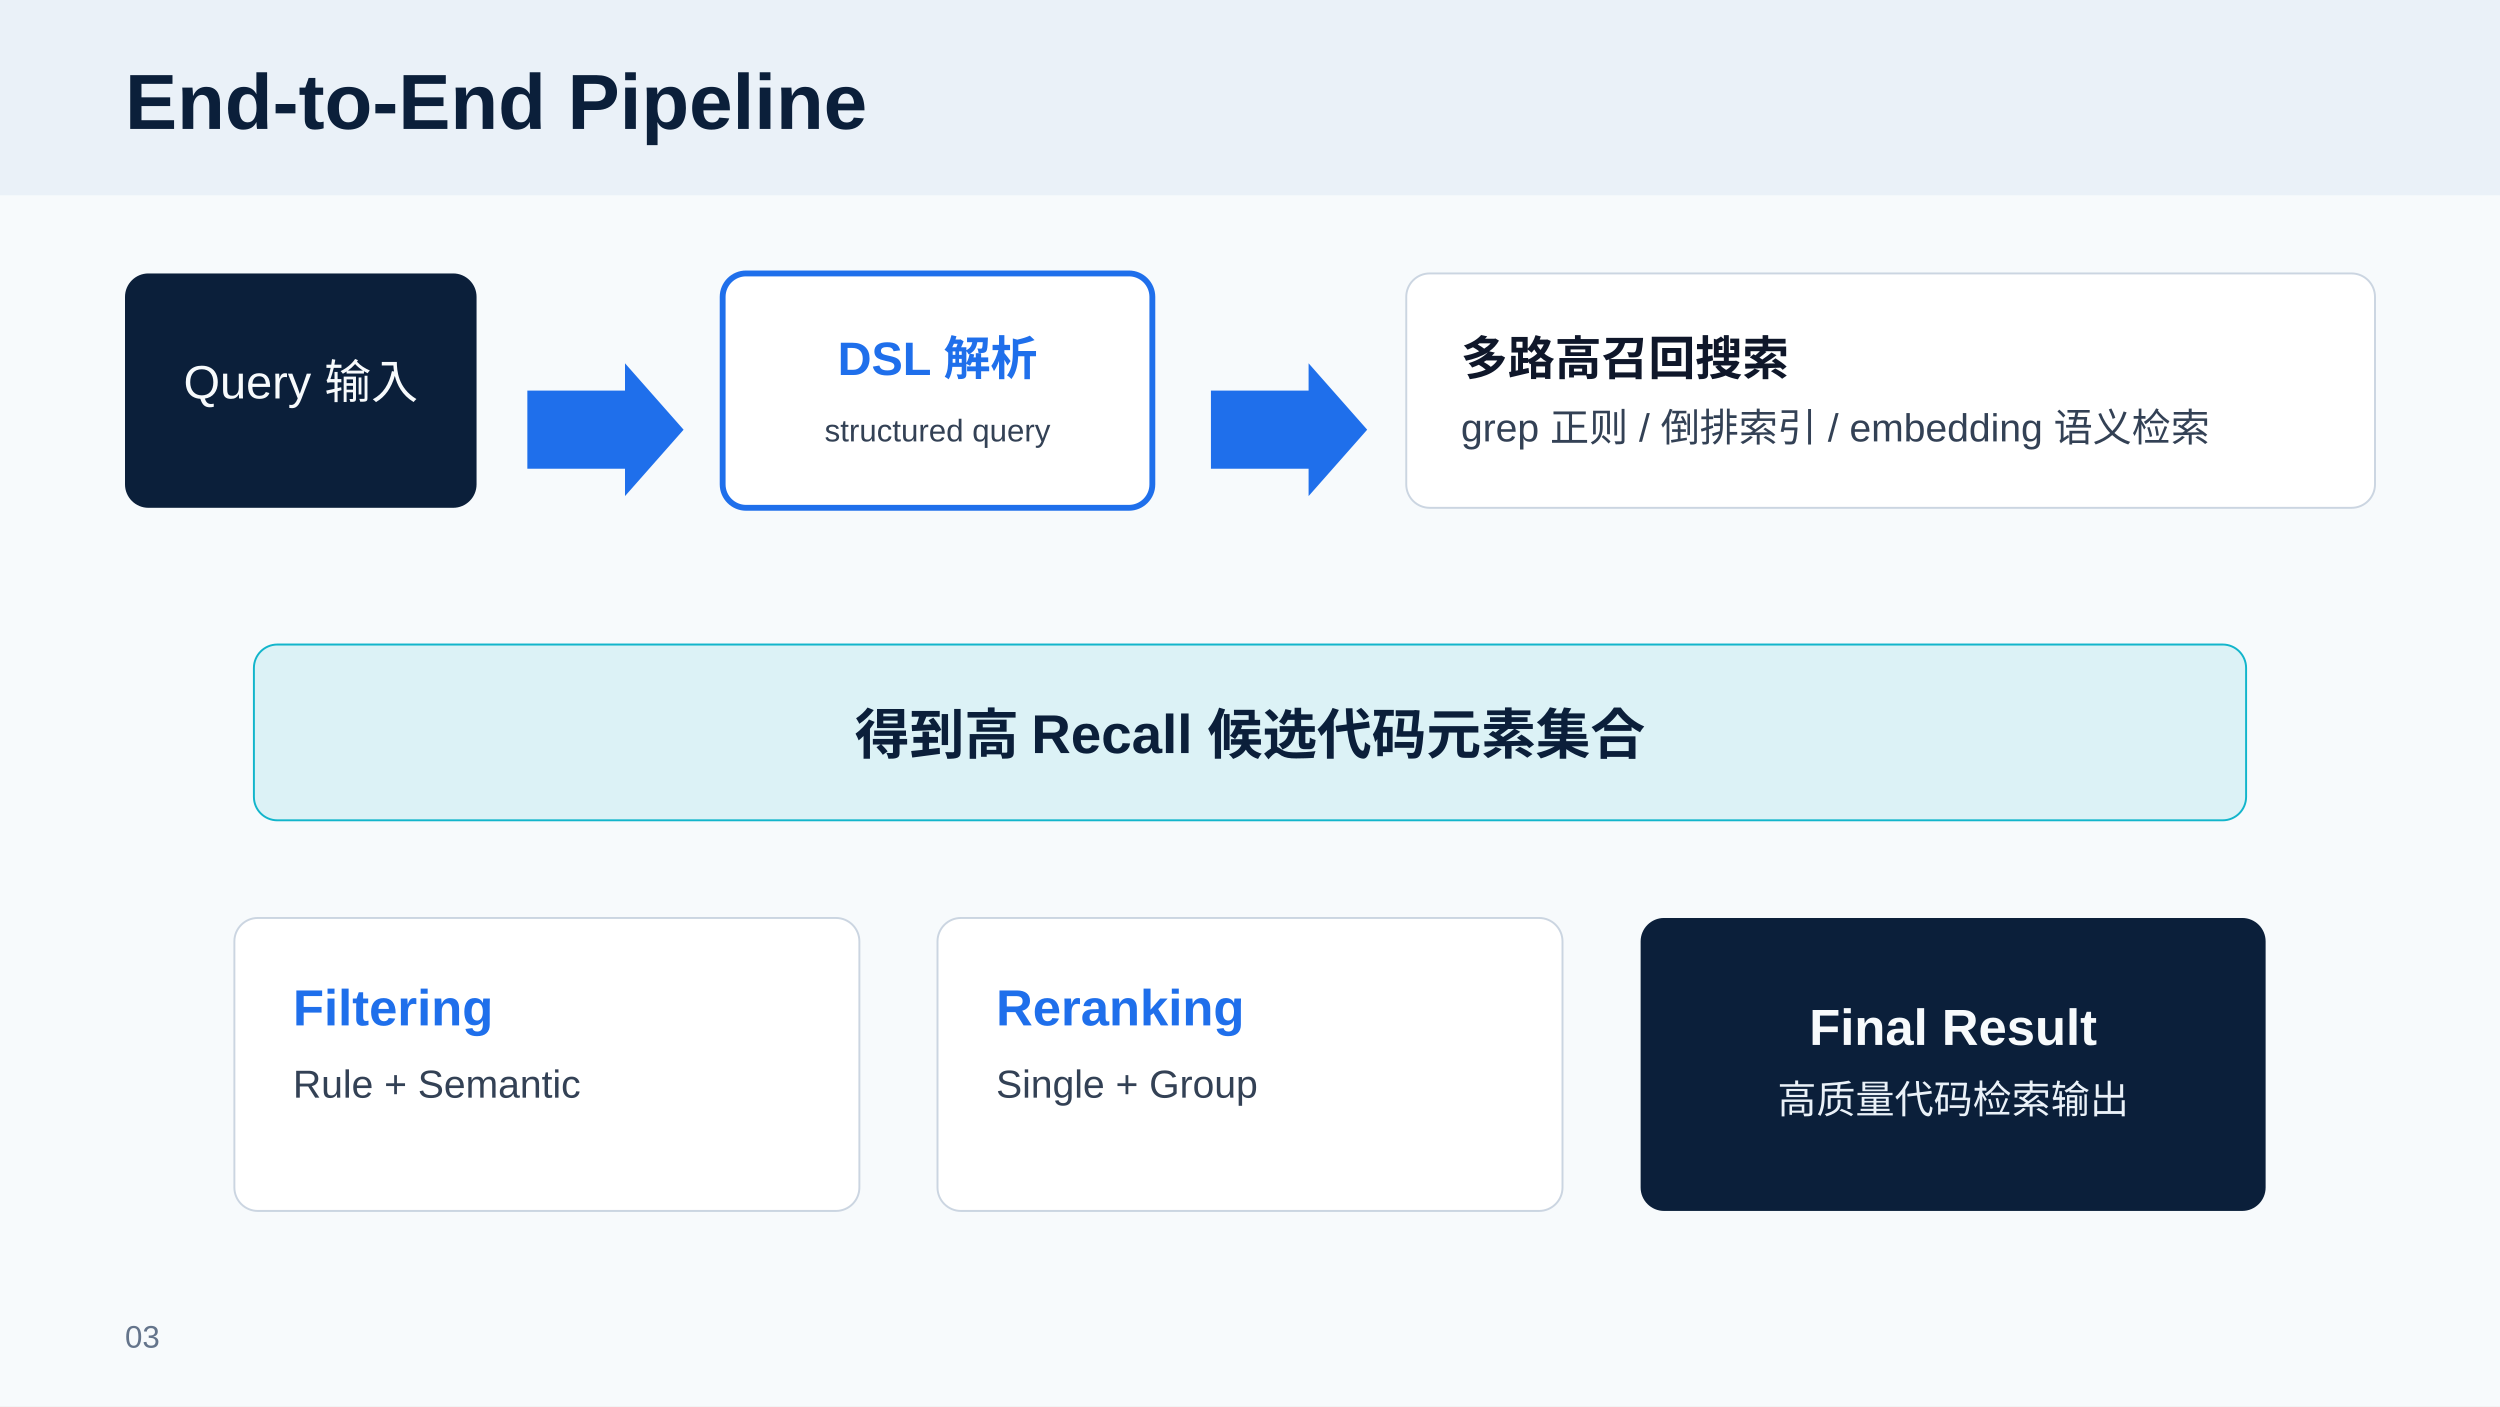
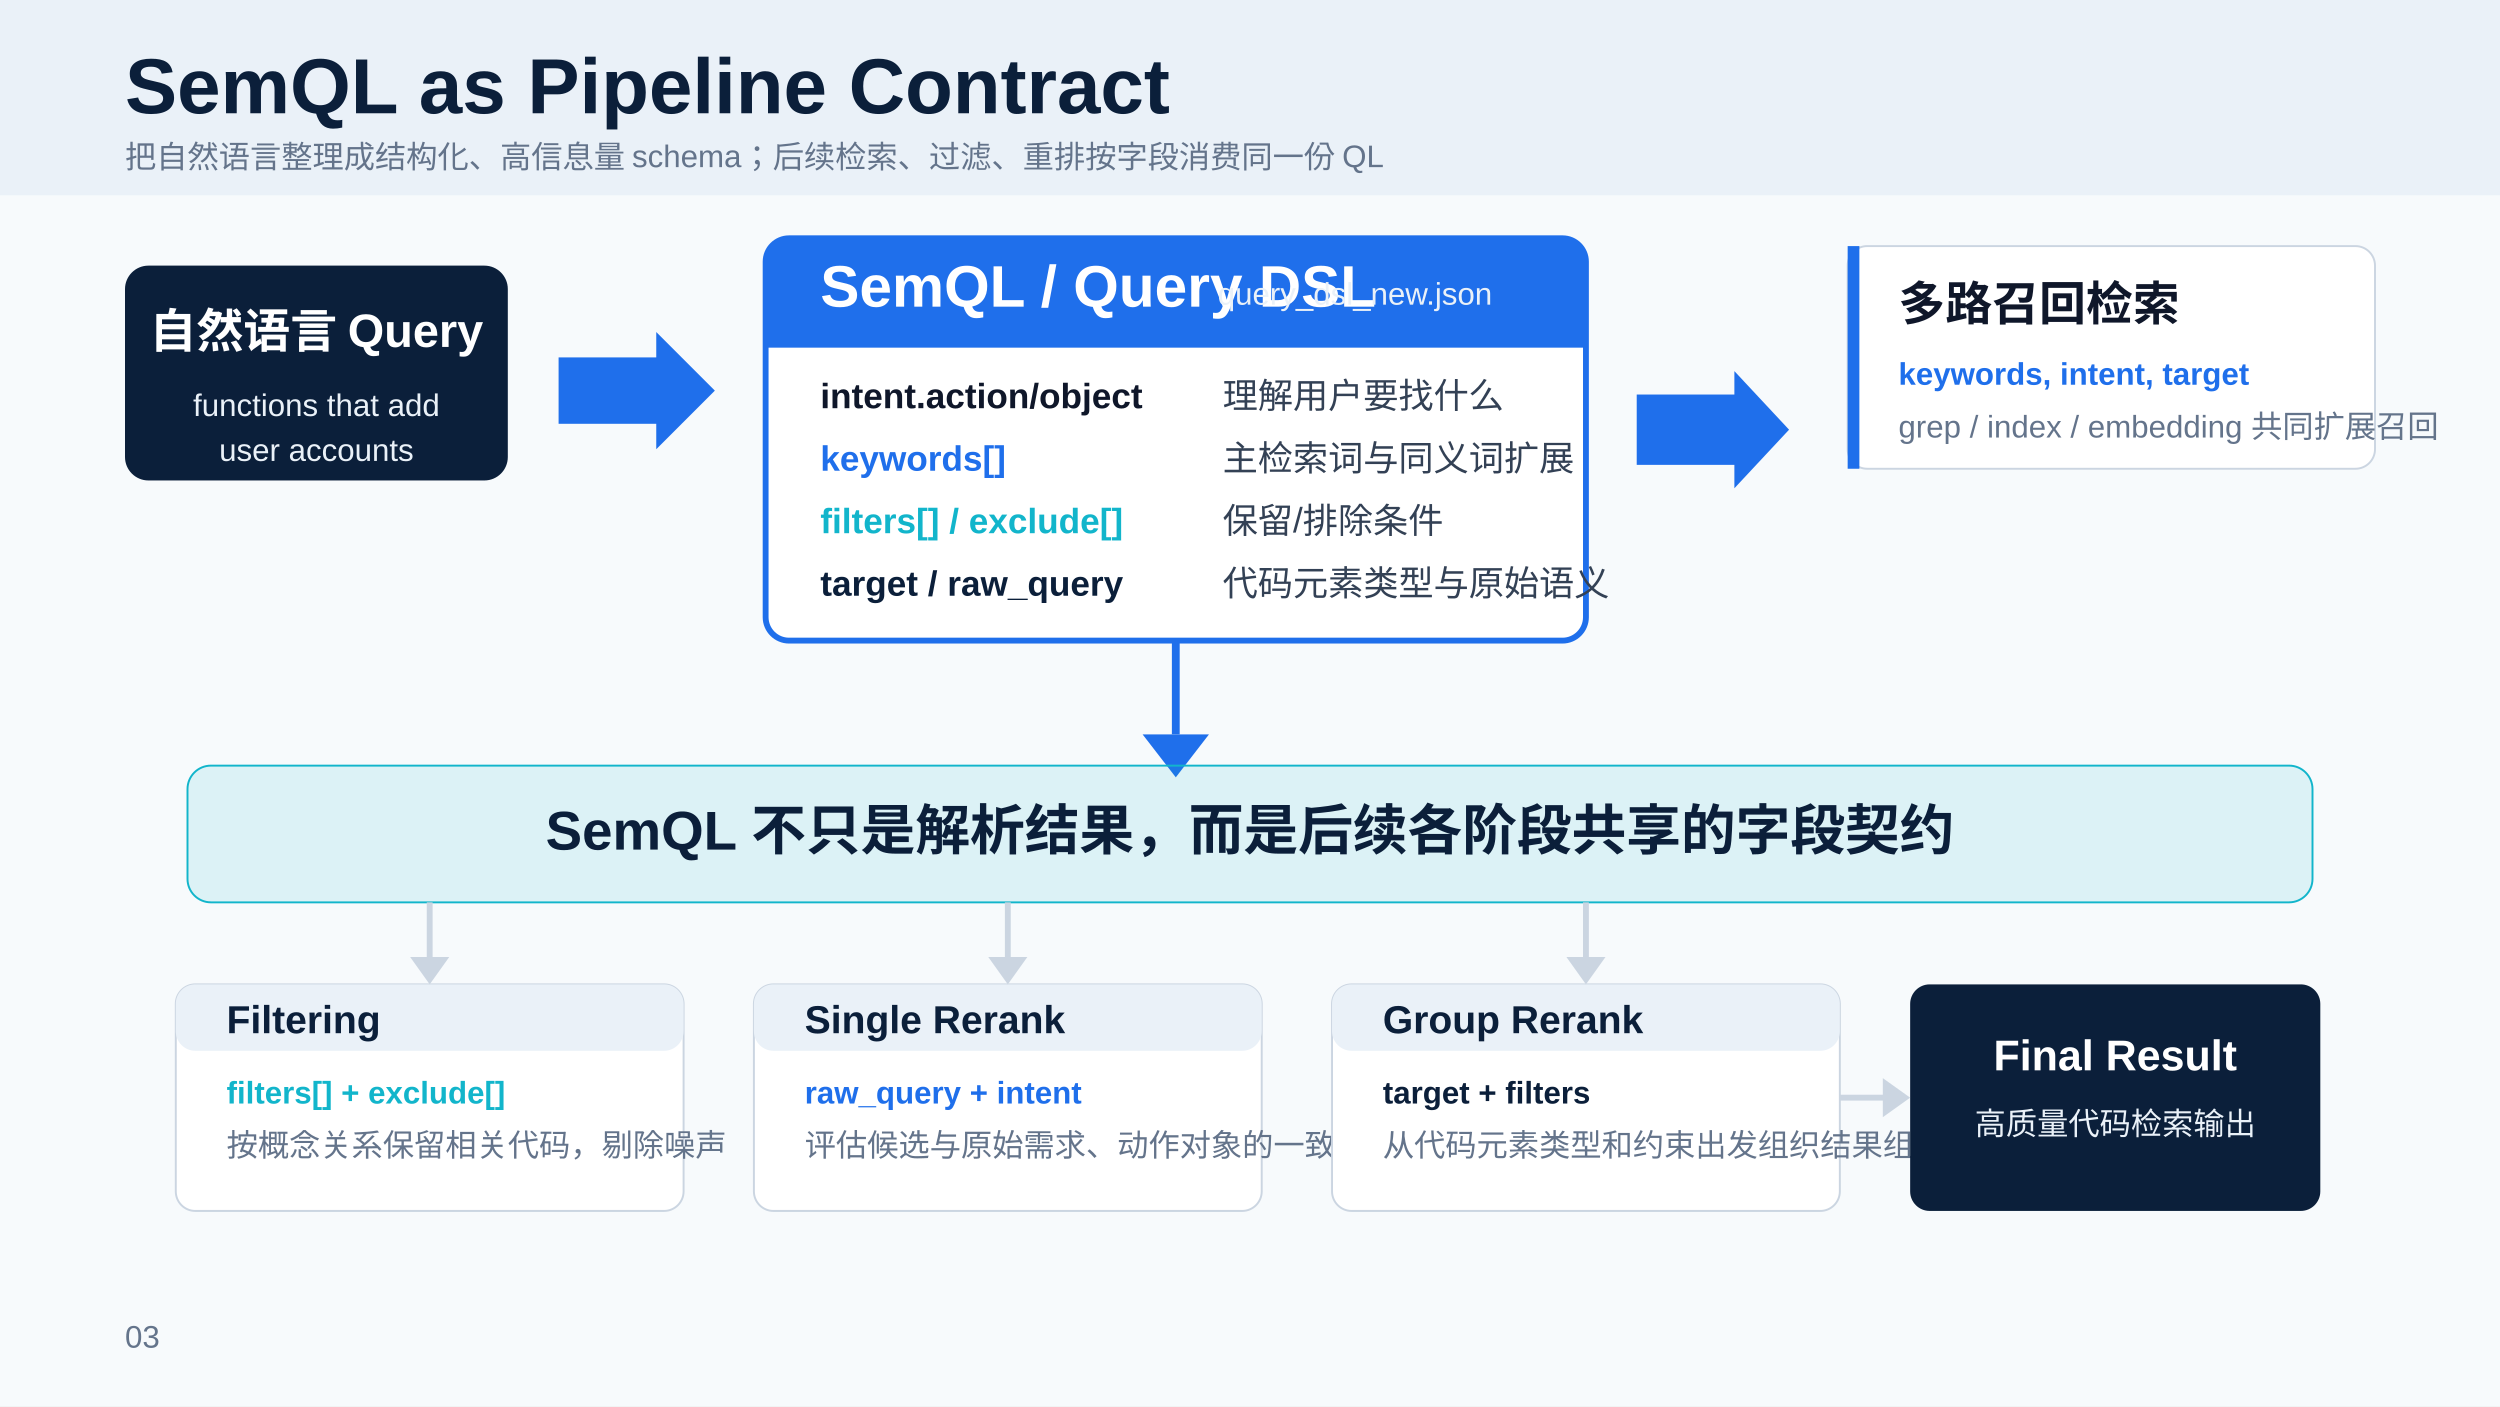
<svg xmlns="http://www.w3.org/2000/svg" viewBox="0 0 1280 720" width="1280" height="720">
  <rect width="1280" height="720" fill="#F7FAFC" />
  <rect x="0" y="0" width="1280" height="100" fill="#EAF1F8" />
-   <text x="64" y="66" font-family="&quot;Microsoft YaHei&quot;, &quot;PingFang SC&quot;, Arial, sans-serif" font-size="40" font-weight="700" fill="#0B1F3A">End-to-End Pipeline</text>
-   <rect x="64" y="140" width="180" height="120" rx="12" fill="#0B1F3A" />
-   <text x="154" y="204" text-anchor="middle" font-family="&quot;Microsoft YaHei&quot;, &quot;PingFang SC&quot;, Arial, sans-serif" font-size="24" fill="#F7FAFC">Query 输入</text>
-   <polygon points="270,200 320,200 320,186 350,220 320,254 320,240 270,240" fill="#1F6FEB" />
-   <rect x="370" y="140" width="220" height="120" rx="12" fill="#FFFFFF" stroke="#1F6FEB" stroke-width="3" />
-   <text x="480" y="192" text-anchor="middle" font-family="&quot;Microsoft YaHei&quot;, &quot;PingFang SC&quot;, Arial, sans-serif" font-size="24" font-weight="700" fill="#1F6FEB">DSL 解析</text>
-   <text x="480" y="226" text-anchor="middle" font-family="&quot;Microsoft YaHei&quot;, &quot;PingFang SC&quot;, Arial, sans-serif" font-size="16" fill="#334155">structured query</text>
-   <polygon points="620,200 670,200 670,186 700,220 670,254 670,240 620,240" fill="#1F6FEB" />
-   <rect x="720" y="140" width="496" height="120" rx="12" fill="#FFFFFF" stroke="#CBD5E1" />
-   <text x="748" y="192" font-family="&quot;Microsoft YaHei&quot;, &quot;PingFang SC&quot;, Arial, sans-serif" font-size="24" font-weight="700" fill="#0F172A">多路高召回搜索</text>
-   <text x="748" y="226" font-family="&quot;Microsoft YaHei&quot;, &quot;PingFang SC&quot;, Arial, sans-serif" font-size="20" fill="#334155">grep 正则 / 倒排索引 / embedding 语义检索</text>
-   <rect x="130" y="330" width="1020" height="90" rx="12" fill="#12B5CB" fill-opacity="0.12" stroke="#12B5CB" />
-   <text x="640" y="386" text-anchor="middle" font-family="&quot;Microsoft YaHei&quot;, &quot;PingFang SC&quot;, Arial, sans-serif" font-size="28" font-weight="700" fill="#0B1F3A">得到高 Recall 候选代码元素集合</text>
-   <rect x="120" y="470" width="320" height="150" rx="12" fill="#FFFFFF" stroke="#CBD5E1" />
-   <text x="150" y="525" font-family="&quot;Microsoft YaHei&quot;, &quot;PingFang SC&quot;, Arial, sans-serif" font-size="26" font-weight="700" fill="#1F6FEB">Filtering</text>
-   <text x="150" y="562" font-family="&quot;Microsoft YaHei&quot;, &quot;PingFang SC&quot;, Arial, sans-serif" font-size="20" fill="#334155">Rule + Semantic</text>
-   <rect x="480" y="470" width="320" height="150" rx="12" fill="#FFFFFF" stroke="#CBD5E1" />
-   <text x="510" y="525" font-family="&quot;Microsoft YaHei&quot;, &quot;PingFang SC&quot;, Arial, sans-serif" font-size="26" font-weight="700" fill="#1F6FEB">Reranking</text>
-   <text x="510" y="562" font-family="&quot;Microsoft YaHei&quot;, &quot;PingFang SC&quot;, Arial, sans-serif" font-size="20" fill="#334155">Single + Group</text>
-   <rect x="840" y="470" width="320" height="150" rx="12" fill="#0B1F3A" />
-   <text x="1000" y="535" text-anchor="middle" font-family="&quot;Microsoft YaHei&quot;, &quot;PingFang SC&quot;, Arial, sans-serif" font-size="26" font-weight="700" fill="#F7FAFC">Final Result</text>
-   <text x="1000" y="570" text-anchor="middle" font-family="&quot;Microsoft YaHei&quot;, &quot;PingFang SC&quot;, Arial, sans-serif" font-size="20" fill="#EAF1F8">高质量代码检索输出</text>
+   <text x="64" y="58" font-family="&quot;Microsoft YaHei&quot;, &quot;PingFang SC&quot;, Arial, sans-serif" font-size="40" font-weight="700" fill="#0B1F3A">SemQL as Pipeline Contract</text>
+   <text x="64" y="86" font-family="&quot;Microsoft YaHei&quot;, &quot;PingFang SC&quot;, Arial, sans-serif" font-size="16" fill="#64748B">把自然语言整理成结构化、高信息量 schema；后续检索、过滤、重排按字段消费同一份 QL</text>
+   <rect x="64" y="136" width="196" height="110" rx="12" fill="#0B1F3A" />
+   <text x="162" y="178" text-anchor="middle" font-family="&quot;Microsoft YaHei&quot;, &quot;PingFang SC&quot;, Arial, sans-serif" font-size="24" font-weight="700" fill="#FFFFFF">自然语言 Query</text>
+   <text x="162" y="213" text-anchor="middle" font-family="&quot;Microsoft YaHei&quot;, &quot;PingFang SC&quot;, Arial, sans-serif" font-size="16" fill="#EAF1F8">functions that add</text>
+   <text x="162" y="236" text-anchor="middle" font-family="&quot;Microsoft YaHei&quot;, &quot;PingFang SC&quot;, Arial, sans-serif" font-size="16" fill="#EAF1F8">user accounts</text>
+   <polygon points="286,183 336,183 336,170 366,200 336,230 336,217 286,217" fill="#1F6FEB" />
+   <rect x="392" y="122" width="420" height="206" rx="12" fill="#FFFFFF" stroke="#1F6FEB" stroke-width="3" />
+   <rect x="392" y="122" width="420" height="54" rx="12" fill="#1F6FEB" />
+   <rect x="392" y="160" width="420" height="18" fill="#1F6FEB" />
+   <text x="420" y="157" font-family="&quot;Microsoft YaHei&quot;, &quot;PingFang SC&quot;, Arial, sans-serif" font-size="30" font-weight="700" fill="#FFFFFF">SemQL / Query DSL</text>
+   <text x="764" y="156" text-anchor="end" font-family="&quot;Microsoft YaHei&quot;, &quot;PingFang SC&quot;, Arial, sans-serif" font-size="16" fill="#EAF1F8">query_dsl_new.json</text>
+   <text x="420" y="209" font-family="&quot;Microsoft YaHei&quot;, &quot;PingFang SC&quot;, Arial, sans-serif" font-size="18" font-weight="700" fill="#0F172A">intent.action/object</text>
+   <text x="626" y="209" font-family="&quot;Microsoft YaHei&quot;, &quot;PingFang SC&quot;, Arial, sans-serif" font-size="18" fill="#334155">理解用户要找什么</text>
+   <text x="420" y="241" font-family="&quot;Microsoft YaHei&quot;, &quot;PingFang SC&quot;, Arial, sans-serif" font-size="18" font-weight="700" fill="#1F6FEB">keywords[]</text>
+   <text x="626" y="241" font-family="&quot;Microsoft YaHei&quot;, &quot;PingFang SC&quot;, Arial, sans-serif" font-size="18" fill="#334155">主检索词与同义词扩展</text>
+   <text x="420" y="273" font-family="&quot;Microsoft YaHei&quot;, &quot;PingFang SC&quot;, Arial, sans-serif" font-size="18" font-weight="700" fill="#12B5CB">filters[] / exclude[]</text>
+   <text x="626" y="273" font-family="&quot;Microsoft YaHei&quot;, &quot;PingFang SC&quot;, Arial, sans-serif" font-size="18" fill="#334155">保留/排除条件</text>
+   <text x="420" y="305" font-family="&quot;Microsoft YaHei&quot;, &quot;PingFang SC&quot;, Arial, sans-serif" font-size="18" font-weight="700" fill="#0B1F3A">target / raw_query</text>
+   <text x="626" y="305" font-family="&quot;Microsoft YaHei&quot;, &quot;PingFang SC&quot;, Arial, sans-serif" font-size="18" fill="#334155">代码元素类型与原始语义</text>
+   <polygon points="838,202 888,202 888,190 916,220 888,250 888,238 838,238" fill="#1F6FEB" />
+   <rect x="946" y="126" width="270" height="114" rx="10" fill="#FFFFFF" stroke="#CBD5E1" />
+   <rect x="946" y="126" width="6" height="114" fill="#1F6FEB" />
+   <text x="972" y="164" font-family="&quot;Microsoft YaHei&quot;, &quot;PingFang SC&quot;, Arial, sans-serif" font-size="24" font-weight="700" fill="#0F172A">多路召回检索</text>
+   <text x="972" y="197" font-family="&quot;Microsoft YaHei&quot;, &quot;PingFang SC&quot;, Arial, sans-serif" font-size="16" font-weight="700" fill="#1F6FEB">keywords, intent, target</text>
+   <text x="972" y="224" font-family="&quot;Microsoft YaHei&quot;, &quot;PingFang SC&quot;, Arial, sans-serif" font-size="16" fill="#64748B">grep / index / embedding 共同扩展召回</text>
+   <line x1="602" y1="328" x2="602" y2="376" stroke="#1F6FEB" stroke-width="4" />
+   <polygon points="602,398 585,376 619,376" fill="#1F6FEB" />
+   <rect x="96" y="392" width="1088" height="70" rx="12" fill="#12B5CB" fill-opacity="0.12" stroke="#12B5CB" />
+   <text x="640" y="435" text-anchor="middle" font-family="&quot;Microsoft YaHei&quot;, &quot;PingFang SC&quot;, Arial, sans-serif" font-size="28" font-weight="700" fill="#0B1F3A">SemQL 不只是解析结果，而是后续各阶段共享的字段契约</text>
+   <rect x="90" y="504" width="260" height="116" rx="10" fill="#FFFFFF" stroke="#CBD5E1" />
+   <rect x="90" y="504" width="260" height="34" rx="10" fill="#EAF1F8" />
+   <text x="116" y="529" font-family="&quot;Microsoft YaHei&quot;, &quot;PingFang SC&quot;, Arial, sans-serif" font-size="20" font-weight="700" fill="#0B1F3A">Filtering</text>
+   <text x="116" y="565" font-family="&quot;Microsoft YaHei&quot;, &quot;PingFang SC&quot;, Arial, sans-serif" font-size="16" font-weight="700" fill="#12B5CB">filters[] + exclude[]</text>
+   <text x="116" y="592" font-family="&quot;Microsoft YaHei&quot;, &quot;PingFang SC&quot;, Arial, sans-serif" font-size="16" fill="#64748B">按概念关系保留相关代码，剔除噪声</text>
+   <rect x="386" y="504" width="260" height="116" rx="10" fill="#FFFFFF" stroke="#CBD5E1" />
+   <rect x="386" y="504" width="260" height="34" rx="10" fill="#EAF1F8" />
+   <text x="412" y="529" font-family="&quot;Microsoft YaHei&quot;, &quot;PingFang SC&quot;, Arial, sans-serif" font-size="20" font-weight="700" fill="#0B1F3A">Single Rerank</text>
+   <text x="412" y="565" font-family="&quot;Microsoft YaHei&quot;, &quot;PingFang SC&quot;, Arial, sans-serif" font-size="16" font-weight="700" fill="#1F6FEB">raw_query + intent</text>
+   <text x="412" y="592" font-family="&quot;Microsoft YaHei&quot;, &quot;PingFang SC&quot;, Arial, sans-serif" font-size="16" fill="#64748B">评估候选与原始需求、动作对象的一致性</text>
+   <rect x="682" y="504" width="260" height="116" rx="10" fill="#FFFFFF" stroke="#CBD5E1" />
+   <rect x="682" y="504" width="260" height="34" rx="10" fill="#EAF1F8" />
+   <text x="708" y="529" font-family="&quot;Microsoft YaHei&quot;, &quot;PingFang SC&quot;, Arial, sans-serif" font-size="20" font-weight="700" fill="#0B1F3A">Group Rerank</text>
+   <text x="708" y="565" font-family="&quot;Microsoft YaHei&quot;, &quot;PingFang SC&quot;, Arial, sans-serif" font-size="16" font-weight="700" fill="#0B1F3A">target + filters</text>
+   <text x="708" y="592" font-family="&quot;Microsoft YaHei&quot;, &quot;PingFang SC&quot;, Arial, sans-serif" font-size="16" fill="#64748B">从代码元素类型和约束出发组织结果组</text>
+   <rect x="978" y="504" width="210" height="116" rx="10" fill="#0B1F3A" />
+   <text x="1083" y="548" text-anchor="middle" font-family="&quot;Microsoft YaHei&quot;, &quot;PingFang SC&quot;, Arial, sans-serif" font-size="22" font-weight="700" fill="#FFFFFF">Final Result</text>
+   <text x="1083" y="581" text-anchor="middle" font-family="&quot;Microsoft YaHei&quot;, &quot;PingFang SC&quot;, Arial, sans-serif" font-size="16" fill="#EAF1F8">高质量代码检索输出</text>
+   <line x1="220" y1="462" x2="220" y2="492" stroke="#CBD5E1" stroke-width="3" />
+   <polygon points="220,504 210,490 230,490" fill="#CBD5E1" />
+   <line x1="516" y1="462" x2="516" y2="492" stroke="#CBD5E1" stroke-width="3" />
+   <polygon points="516,504 506,490 526,490" fill="#CBD5E1" />
+   <line x1="812" y1="462" x2="812" y2="492" stroke="#CBD5E1" stroke-width="3" />
+   <polygon points="812,504 802,490 822,490" fill="#CBD5E1" />
+   <line x1="942" y1="562" x2="966" y2="562" stroke="#CBD5E1" stroke-width="3" />
+   <polygon points="978,562 964,552 964,572" fill="#CBD5E1" />
  <text x="64" y="690" font-family="&quot;Microsoft YaHei&quot;, &quot;PingFang SC&quot;, Arial, sans-serif" font-size="16" fill="#64748B">03</text>
</svg>
